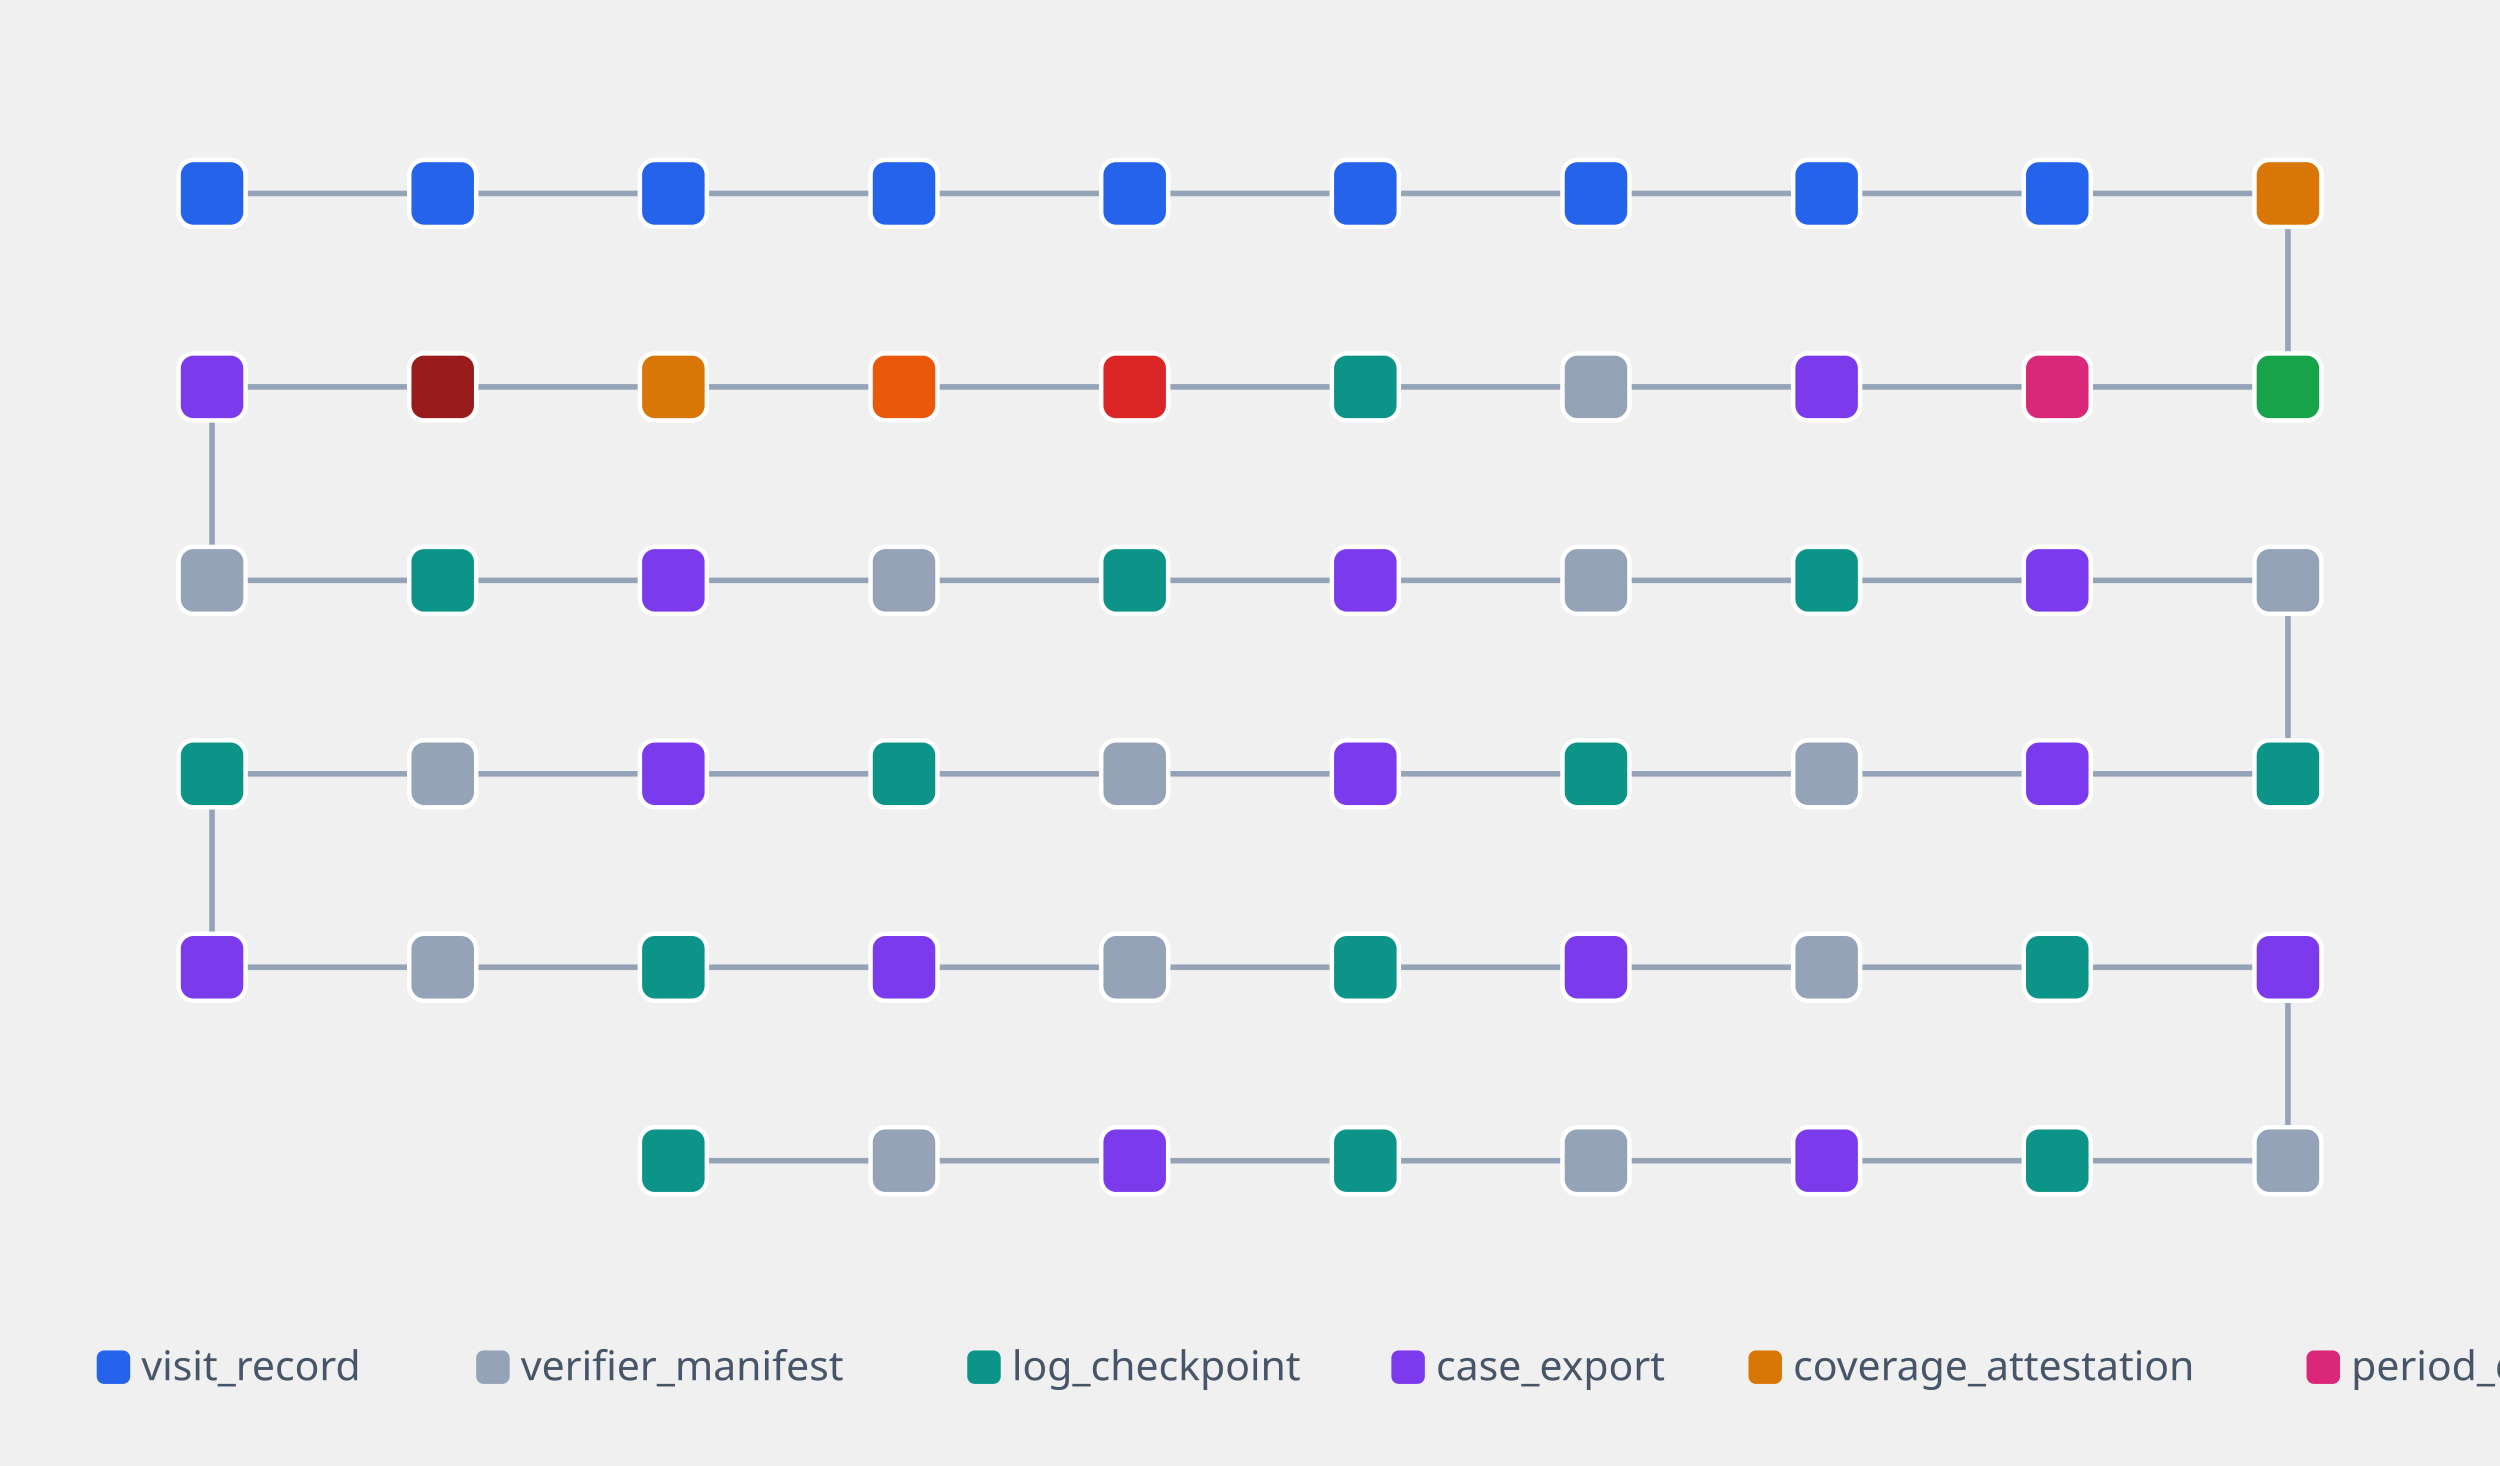
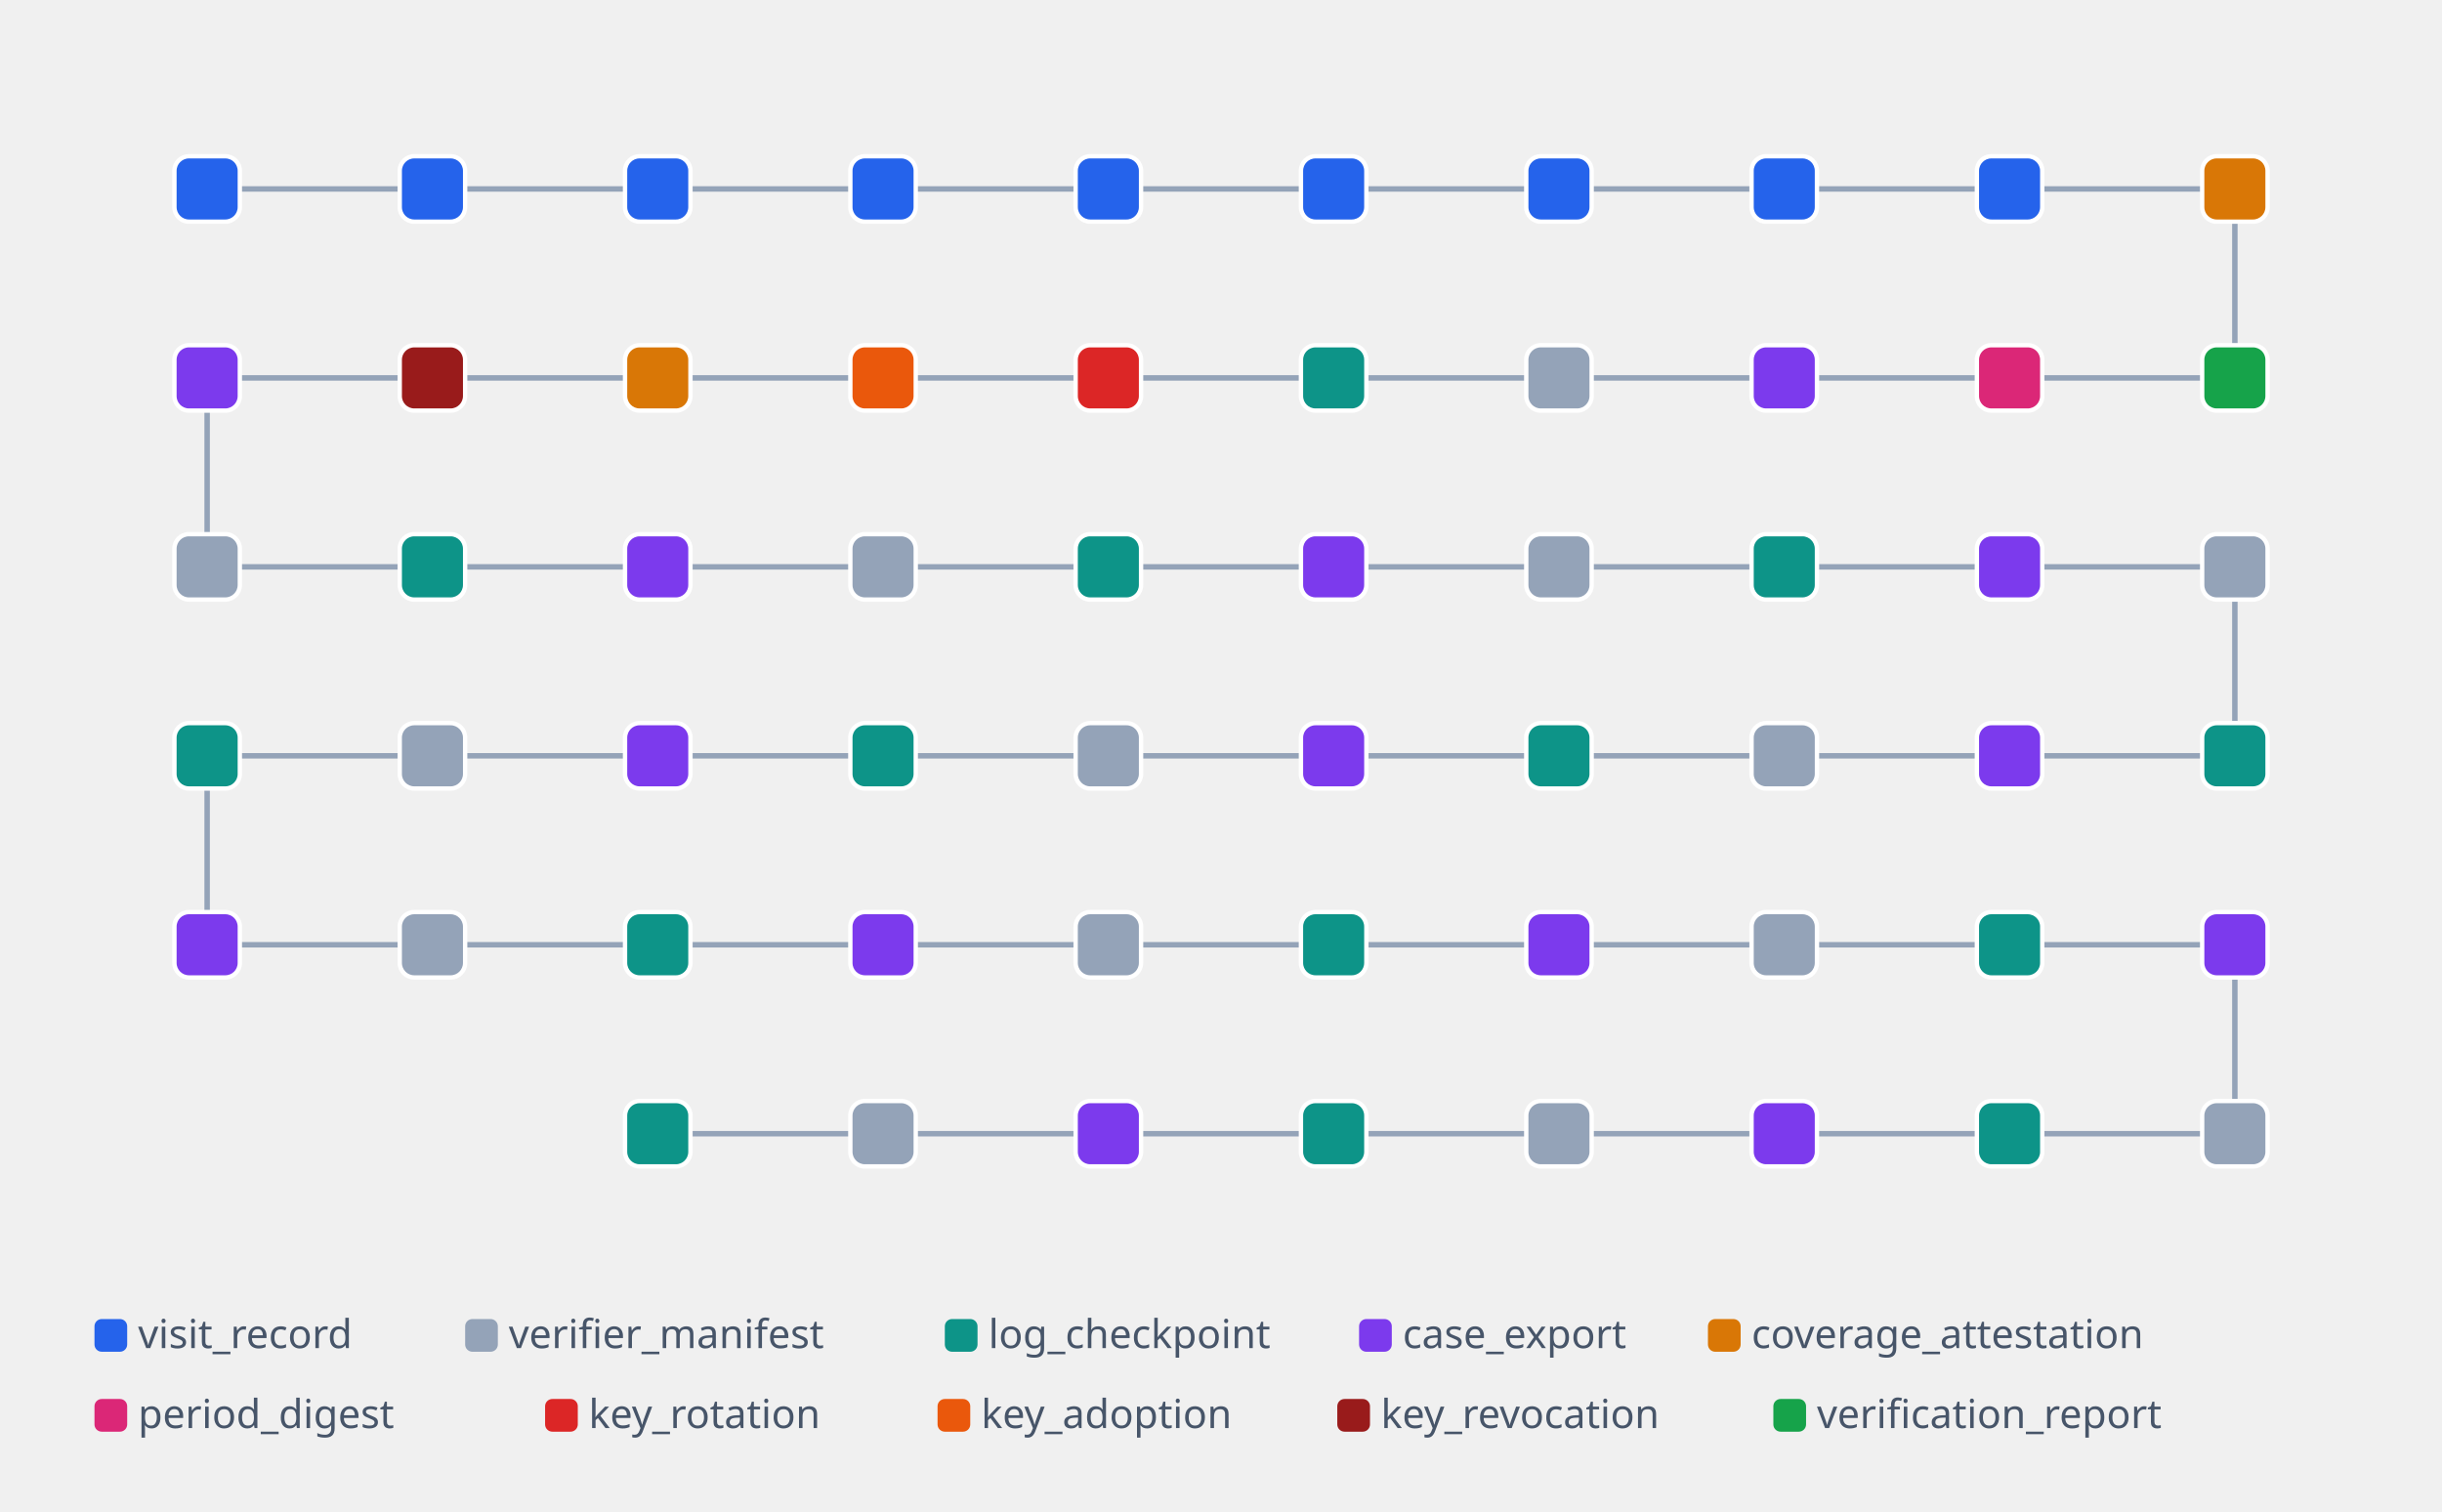
- <svg xmlns="http://www.w3.org/2000/svg" viewBox="0 0 672 394" role="img" aria-label="Hash chain of the 58 signed receipts">
+ <svg xmlns="http://www.w3.org/2000/svg" viewBox="0 0 672 416" role="img" aria-label="Hash chain of the 58 signed receipts">
  <line x1="57" y1="52" x2="119" y2="52" stroke="#94a3b8" stroke-width="1.5" stroke-dasharray="" />
  <line x1="119" y1="52" x2="181" y2="52" stroke="#94a3b8" stroke-width="1.5" stroke-dasharray="" />
  <line x1="181" y1="52" x2="243" y2="52" stroke="#94a3b8" stroke-width="1.5" stroke-dasharray="" />
  <line x1="243" y1="52" x2="305" y2="52" stroke="#94a3b8" stroke-width="1.5" stroke-dasharray="" />
  <line x1="305" y1="52" x2="367" y2="52" stroke="#94a3b8" stroke-width="1.5" stroke-dasharray="" />
  <line x1="367" y1="52" x2="429" y2="52" stroke="#94a3b8" stroke-width="1.5" stroke-dasharray="" />
  <line x1="429" y1="52" x2="491" y2="52" stroke="#94a3b8" stroke-width="1.5" stroke-dasharray="" />
  <line x1="491" y1="52" x2="553" y2="52" stroke="#94a3b8" stroke-width="1.5" stroke-dasharray="" />
  <line x1="553" y1="52" x2="615" y2="52" stroke="#94a3b8" stroke-width="1.5" stroke-dasharray="" />
  <line x1="615" y1="52" x2="615" y2="104" stroke="#94a3b8" stroke-width="1.5" stroke-dasharray="" />
  <line x1="615" y1="104" x2="553" y2="104" stroke="#94a3b8" stroke-width="1.5" stroke-dasharray="" />
  <line x1="553" y1="104" x2="491" y2="104" stroke="#94a3b8" stroke-width="1.5" stroke-dasharray="" />
  <line x1="491" y1="104" x2="429" y2="104" stroke="#94a3b8" stroke-width="1.5" stroke-dasharray="" />
  <line x1="429" y1="104" x2="367" y2="104" stroke="#94a3b8" stroke-width="1.5" stroke-dasharray="" />
  <line x1="367" y1="104" x2="305" y2="104" stroke="#94a3b8" stroke-width="1.5" stroke-dasharray="" />
  <line x1="305" y1="104" x2="243" y2="104" stroke="#94a3b8" stroke-width="1.5" stroke-dasharray="" />
  <line x1="243" y1="104" x2="181" y2="104" stroke="#94a3b8" stroke-width="1.5" stroke-dasharray="" />
  <line x1="181" y1="104" x2="119" y2="104" stroke="#94a3b8" stroke-width="1.5" stroke-dasharray="" />
  <line x1="119" y1="104" x2="57" y2="104" stroke="#94a3b8" stroke-width="1.5" stroke-dasharray="" />
  <line x1="57" y1="104" x2="57" y2="156" stroke="#94a3b8" stroke-width="1.5" stroke-dasharray="" />
  <line x1="57" y1="156" x2="119" y2="156" stroke="#94a3b8" stroke-width="1.5" stroke-dasharray="" />
  <line x1="119" y1="156" x2="181" y2="156" stroke="#94a3b8" stroke-width="1.5" stroke-dasharray="" />
  <line x1="181" y1="156" x2="243" y2="156" stroke="#94a3b8" stroke-width="1.5" stroke-dasharray="" />
  <line x1="243" y1="156" x2="305" y2="156" stroke="#94a3b8" stroke-width="1.5" stroke-dasharray="" />
  <line x1="305" y1="156" x2="367" y2="156" stroke="#94a3b8" stroke-width="1.5" stroke-dasharray="" />
  <line x1="367" y1="156" x2="429" y2="156" stroke="#94a3b8" stroke-width="1.5" stroke-dasharray="" />
  <line x1="429" y1="156" x2="491" y2="156" stroke="#94a3b8" stroke-width="1.5" stroke-dasharray="" />
  <line x1="491" y1="156" x2="553" y2="156" stroke="#94a3b8" stroke-width="1.5" stroke-dasharray="" />
  <line x1="553" y1="156" x2="615" y2="156" stroke="#94a3b8" stroke-width="1.5" stroke-dasharray="" />
  <line x1="615" y1="156" x2="615" y2="208" stroke="#94a3b8" stroke-width="1.5" stroke-dasharray="" />
  <line x1="615" y1="208" x2="553" y2="208" stroke="#94a3b8" stroke-width="1.5" stroke-dasharray="" />
  <line x1="553" y1="208" x2="491" y2="208" stroke="#94a3b8" stroke-width="1.5" stroke-dasharray="" />
  <line x1="491" y1="208" x2="429" y2="208" stroke="#94a3b8" stroke-width="1.5" stroke-dasharray="" />
  <line x1="429" y1="208" x2="367" y2="208" stroke="#94a3b8" stroke-width="1.5" stroke-dasharray="" />
  <line x1="367" y1="208" x2="305" y2="208" stroke="#94a3b8" stroke-width="1.5" stroke-dasharray="" />
  <line x1="305" y1="208" x2="243" y2="208" stroke="#94a3b8" stroke-width="1.5" stroke-dasharray="" />
  <line x1="243" y1="208" x2="181" y2="208" stroke="#94a3b8" stroke-width="1.5" stroke-dasharray="" />
  <line x1="181" y1="208" x2="119" y2="208" stroke="#94a3b8" stroke-width="1.5" stroke-dasharray="" />
  <line x1="119" y1="208" x2="57" y2="208" stroke="#94a3b8" stroke-width="1.5" stroke-dasharray="" />
  <line x1="57" y1="208" x2="57" y2="260" stroke="#94a3b8" stroke-width="1.5" stroke-dasharray="" />
  <line x1="57" y1="260" x2="119" y2="260" stroke="#94a3b8" stroke-width="1.5" stroke-dasharray="" />
  <line x1="119" y1="260" x2="181" y2="260" stroke="#94a3b8" stroke-width="1.5" stroke-dasharray="" />
  <line x1="181" y1="260" x2="243" y2="260" stroke="#94a3b8" stroke-width="1.5" stroke-dasharray="" />
  <line x1="243" y1="260" x2="305" y2="260" stroke="#94a3b8" stroke-width="1.5" stroke-dasharray="" />
  <line x1="305" y1="260" x2="367" y2="260" stroke="#94a3b8" stroke-width="1.5" stroke-dasharray="" />
  <line x1="367" y1="260" x2="429" y2="260" stroke="#94a3b8" stroke-width="1.5" stroke-dasharray="" />
  <line x1="429" y1="260" x2="491" y2="260" stroke="#94a3b8" stroke-width="1.5" stroke-dasharray="" />
  <line x1="491" y1="260" x2="553" y2="260" stroke="#94a3b8" stroke-width="1.5" stroke-dasharray="" />
  <line x1="553" y1="260" x2="615" y2="260" stroke="#94a3b8" stroke-width="1.5" stroke-dasharray="" />
  <line x1="615" y1="260" x2="615" y2="312" stroke="#94a3b8" stroke-width="1.5" stroke-dasharray="" />
  <line x1="615" y1="312" x2="553" y2="312" stroke="#94a3b8" stroke-width="1.5" stroke-dasharray="" />
  <line x1="553" y1="312" x2="491" y2="312" stroke="#94a3b8" stroke-width="1.5" stroke-dasharray="" />
  <line x1="491" y1="312" x2="429" y2="312" stroke="#94a3b8" stroke-width="1.5" stroke-dasharray="" />
  <line x1="429" y1="312" x2="367" y2="312" stroke="#94a3b8" stroke-width="1.5" stroke-dasharray="" />
  <line x1="367" y1="312" x2="305" y2="312" stroke="#94a3b8" stroke-width="1.5" stroke-dasharray="" />
  <line x1="305" y1="312" x2="243" y2="312" stroke="#94a3b8" stroke-width="1.5" stroke-dasharray="" />
  <line x1="243" y1="312" x2="181" y2="312" stroke="#94a3b8" stroke-width="1.5" stroke-dasharray="" />
  <g font-family="system-ui,sans-serif" font-size="11">
    <rect x="26" y="363" width="9" height="9" rx="2" fill="#2563eb" />
    <text x="38" y="371" fill="#475569">visit_record</text>
    <rect x="128" y="363" width="9" height="9" rx="2" fill="#94a3b8" />
    <text x="140" y="371" fill="#475569">verifier_manifest</text>
    <rect x="260" y="363" width="9" height="9" rx="2" fill="#0d9488" />
    <text x="272" y="371" fill="#475569">log_checkpoint</text>
    <rect x="374" y="363" width="9" height="9" rx="2" fill="#7c3aed" />
    <text x="386" y="371" fill="#475569">case_export</text>
    <rect x="470" y="363" width="9" height="9" rx="2" fill="#d97706" />
    <text x="482" y="371" fill="#475569">coverage_attestation</text>
-     <rect x="620" y="363" width="9" height="9" rx="2" fill="#db2777" />
-     <text x="632" y="371" fill="#475569">period_digest</text>
-     <rect x="728" y="363" width="9" height="9" rx="2" fill="#dc2626" />
-     <text x="740" y="371" fill="#475569">key_rotation</text>
-     <rect x="830" y="363" width="9" height="9" rx="2" fill="#ea580c" />
-     <text x="842" y="371" fill="#475569">key_adoption</text>
-     <rect x="932" y="363" width="9" height="9" rx="2" fill="#991b1b" />
-     <text x="944" y="371" fill="#475569">key_revocation</text>
-     <rect x="1046" y="363" width="9" height="9" rx="2" fill="#16a34a" />
-     <text x="1058" y="371" fill="#475569">verification_report</text>
+     <rect x="26" y="385" width="9" height="9" rx="2" fill="#db2777" />
+     <text x="38" y="393" fill="#475569">period_digest</text>
+     <rect x="150" y="385" width="9" height="9" rx="2" fill="#dc2626" />
+     <text x="162" y="393" fill="#475569">key_rotation</text>
+     <rect x="258" y="385" width="9" height="9" rx="2" fill="#ea580c" />
+     <text x="270" y="393" fill="#475569">key_adoption</text>
+     <rect x="368" y="385" width="9" height="9" rx="2" fill="#991b1b" />
+     <text x="380" y="393" fill="#475569">key_revocation</text>
+     <rect x="488" y="385" width="9" height="9" rx="2" fill="#16a34a" />
+     <text x="500" y="393" fill="#475569">verification_report</text>
  </g>
  <a href="verify.html#demo-receipts/rcpt_12c9510dfc604236b880b034fce4af7e">
    <rect x="48" y="43" width="18" height="18" rx="4" fill="#2563eb" stroke="#fff" stroke-width="1.2" />
  </a>
  <a href="verify.html#demo-receipts/rcpt_8af58f6242d04e13a94147ddc2c70a19">
    <rect x="110" y="43" width="18" height="18" rx="4" fill="#2563eb" stroke="#fff" stroke-width="1.2" />
  </a>
  <a href="verify.html#demo-receipts/rcpt_37681e276983465d82c137e0afd5a945">
    <rect x="172" y="43" width="18" height="18" rx="4" fill="#2563eb" stroke="#fff" stroke-width="1.2" />
  </a>
  <a href="verify.html#demo-receipts/rcpt_b57e23ba30284005a8bf1dc7fbf28d4d">
    <rect x="234" y="43" width="18" height="18" rx="4" fill="#2563eb" stroke="#fff" stroke-width="1.2" />
  </a>
  <a href="verify.html#demo-receipts/rcpt_7373c6fdbe6041608942f01f656e44c5">
    <rect x="296" y="43" width="18" height="18" rx="4" fill="#2563eb" stroke="#fff" stroke-width="1.2" />
  </a>
  <a href="verify.html#demo-receipts/rcpt_0ffc37fdd0c64c588dce34d9844117cb">
    <rect x="358" y="43" width="18" height="18" rx="4" fill="#2563eb" stroke="#fff" stroke-width="1.2" />
  </a>
  <a href="verify.html#demo-receipts/rcpt_9fc26a4236a04f38b1f73ff4d864861b">
    <rect x="420" y="43" width="18" height="18" rx="4" fill="#2563eb" stroke="#fff" stroke-width="1.2" />
  </a>
  <a href="verify.html#demo-receipts/rcpt_63a5a0bfb86c453c8110ca37282b4fe8">
    <rect x="482" y="43" width="18" height="18" rx="4" fill="#2563eb" stroke="#fff" stroke-width="1.2" />
  </a>
  <a href="verify.html#demo-receipts/rcpt_8aaa072a0af1424793d533ee86cde1e0">
    <rect x="544" y="43" width="18" height="18" rx="4" fill="#2563eb" stroke="#fff" stroke-width="1.2" />
  </a>
  <a href="verify.html#demo-receipts/rcpt_8c63a69c901d4cb990038bdea191e3f6">
    <rect x="606" y="43" width="18" height="18" rx="4" fill="#d97706" stroke="#fff" stroke-width="1.2" />
  </a>
  <a href="verify.html#demo-receipts/rcpt_8836cc13a0b34f908d765d445bdaa82d">
    <rect x="606" y="95" width="18" height="18" rx="4" fill="#16a34a" stroke="#fff" stroke-width="1.2" />
  </a>
  <a href="verify.html#demo-receipts/rcpt_c44581e230574aa5919a280f808f489c">
    <rect x="544" y="95" width="18" height="18" rx="4" fill="#db2777" stroke="#fff" stroke-width="1.2" />
  </a>
  <a href="verify.html#demo-receipts/rcpt_7f21638d4d7d4c52beba8a5f7534babe">
    <rect x="482" y="95" width="18" height="18" rx="4" fill="#7c3aed" stroke="#fff" stroke-width="1.2" />
  </a>
  <a href="verify.html#demo-receipts/rcpt_74e06becb2c84680876c918cd6cc4bc3">
    <rect x="420" y="95" width="18" height="18" rx="4" fill="#94a3b8" stroke="#fff" stroke-width="1.2" />
  </a>
  <a href="verify.html#demo-receipts/rcpt_ba7d5413628645548afffe942c7e8dc9">
    <rect x="358" y="95" width="18" height="18" rx="4" fill="#0d9488" stroke="#fff" stroke-width="1.2" />
  </a>
  <a href="verify.html#demo-receipts/rcpt_10b8bda583df441cb500ad2091d45639">
    <rect x="296" y="95" width="18" height="18" rx="4" fill="#dc2626" stroke="#fff" stroke-width="1.2" />
  </a>
  <a href="verify.html#demo-receipts/rcpt_c54d9cd510f14a468f99f1ceeb980cf4">
    <rect x="234" y="95" width="18" height="18" rx="4" fill="#ea580c" stroke="#fff" stroke-width="1.2" />
  </a>
  <a href="verify.html#demo-receipts/rcpt_170eba68fbe845939f715be5a27d83ad">
    <rect x="172" y="95" width="18" height="18" rx="4" fill="#d97706" stroke="#fff" stroke-width="1.2" />
  </a>
  <a href="verify.html#demo-receipts/rcpt_f701b52cc775472baa1355f52842ba4c">
    <rect x="110" y="95" width="18" height="18" rx="4" fill="#991b1b" stroke="#fff" stroke-width="1.2" />
  </a>
  <a href="verify.html#demo-receipts/rcpt_a1a3eef477cf46f08b96424edf26e956">
    <rect x="48" y="95" width="18" height="18" rx="4" fill="#7c3aed" stroke="#fff" stroke-width="1.2" />
  </a>
  <a href="verify.html#demo-receipts/rcpt_14d7307dcefa4217b94d891bb9492ffa">
    <rect x="48" y="147" width="18" height="18" rx="4" fill="#94a3b8" stroke="#fff" stroke-width="1.2" />
  </a>
  <a href="verify.html#demo-receipts/rcpt_77f1278e3339461d8df8b44f0e77ba28">
    <rect x="110" y="147" width="18" height="18" rx="4" fill="#0d9488" stroke="#fff" stroke-width="1.2" />
  </a>
  <a href="verify.html#demo-receipts/rcpt_190244dc8ebf4e4db995f60cd670ab08">
    <rect x="172" y="147" width="18" height="18" rx="4" fill="#7c3aed" stroke="#fff" stroke-width="1.2" />
  </a>
  <a href="verify.html#demo-receipts/rcpt_e56f2252b69c4c8ba0d92f2e6aace1d0">
    <rect x="234" y="147" width="18" height="18" rx="4" fill="#94a3b8" stroke="#fff" stroke-width="1.2" />
  </a>
  <a href="verify.html#demo-receipts/rcpt_1fc28bdd8c9645ba8e54f7252f7ffca3">
    <rect x="296" y="147" width="18" height="18" rx="4" fill="#0d9488" stroke="#fff" stroke-width="1.2" />
  </a>
  <a href="verify.html#demo-receipts/rcpt_195b6284855f46f1b142f693333b8b51">
    <rect x="358" y="147" width="18" height="18" rx="4" fill="#7c3aed" stroke="#fff" stroke-width="1.2" />
  </a>
  <a href="verify.html#demo-receipts/rcpt_20356bf8f7f548c09fa4be25b758485d">
    <rect x="420" y="147" width="18" height="18" rx="4" fill="#94a3b8" stroke="#fff" stroke-width="1.2" />
  </a>
  <a href="verify.html#demo-receipts/rcpt_720b604cd09048c99caf7b178727df72">
    <rect x="482" y="147" width="18" height="18" rx="4" fill="#0d9488" stroke="#fff" stroke-width="1.2" />
  </a>
  <a href="verify.html#demo-receipts/rcpt_6013de3be5444bc09781028b09d8d44f">
    <rect x="544" y="147" width="18" height="18" rx="4" fill="#7c3aed" stroke="#fff" stroke-width="1.2" />
  </a>
  <a href="verify.html#demo-receipts/rcpt_017256aec1b6463699298b962d94de89">
    <rect x="606" y="147" width="18" height="18" rx="4" fill="#94a3b8" stroke="#fff" stroke-width="1.2" />
  </a>
  <a href="verify.html#demo-receipts/rcpt_62cffce985944a3d9e7bc0d8ec1a68fb">
    <rect x="606" y="199" width="18" height="18" rx="4" fill="#0d9488" stroke="#fff" stroke-width="1.2" />
  </a>
  <a href="verify.html#demo-receipts/rcpt_8da66c94f1ac4d379ba6490d648cce00">
    <rect x="544" y="199" width="18" height="18" rx="4" fill="#7c3aed" stroke="#fff" stroke-width="1.2" />
  </a>
  <a href="verify.html#demo-receipts/rcpt_f2c5d00606d84d36b17e3397f2871928">
    <rect x="482" y="199" width="18" height="18" rx="4" fill="#94a3b8" stroke="#fff" stroke-width="1.2" />
  </a>
  <a href="verify.html#demo-receipts/rcpt_14e6d74e6cb24f16a010e49e6a9fea89">
    <rect x="420" y="199" width="18" height="18" rx="4" fill="#0d9488" stroke="#fff" stroke-width="1.2" />
  </a>
  <a href="verify.html#demo-receipts/rcpt_2d0fd9f26265404bb0202115571f55d1">
    <rect x="358" y="199" width="18" height="18" rx="4" fill="#7c3aed" stroke="#fff" stroke-width="1.2" />
  </a>
  <a href="verify.html#demo-receipts/rcpt_a5fcb092ce0a405ab4e76d732e45a6d7">
    <rect x="296" y="199" width="18" height="18" rx="4" fill="#94a3b8" stroke="#fff" stroke-width="1.2" />
  </a>
  <a href="verify.html#demo-receipts/rcpt_df900e2318cb4063a9636e6f7675bafe">
    <rect x="234" y="199" width="18" height="18" rx="4" fill="#0d9488" stroke="#fff" stroke-width="1.2" />
  </a>
  <a href="verify.html#demo-receipts/rcpt_3f2e54317fe543439e0623bceb2687fc">
    <rect x="172" y="199" width="18" height="18" rx="4" fill="#7c3aed" stroke="#fff" stroke-width="1.2" />
  </a>
  <a href="verify.html#demo-receipts/rcpt_e3b32bdd5bac43ff8d64e0944b84b0f2">
    <rect x="110" y="199" width="18" height="18" rx="4" fill="#94a3b8" stroke="#fff" stroke-width="1.2" />
  </a>
  <a href="verify.html#demo-receipts/rcpt_e57b46700a3448b6b168bdfdad48bf4f">
    <rect x="48" y="199" width="18" height="18" rx="4" fill="#0d9488" stroke="#fff" stroke-width="1.2" />
  </a>
  <a href="verify.html#demo-receipts/rcpt_ff6c170ea30b4e8d961afa5a0438b750">
    <rect x="48" y="251" width="18" height="18" rx="4" fill="#7c3aed" stroke="#fff" stroke-width="1.2" />
  </a>
  <a href="verify.html#demo-receipts/rcpt_f8ff0bbf3da34694ab6576d5594ebb18">
    <rect x="110" y="251" width="18" height="18" rx="4" fill="#94a3b8" stroke="#fff" stroke-width="1.2" />
  </a>
  <a href="verify.html#demo-receipts/rcpt_d17f88507d534c20b09acfa00ceac3ef">
    <rect x="172" y="251" width="18" height="18" rx="4" fill="#0d9488" stroke="#fff" stroke-width="1.2" />
  </a>
  <a href="verify.html#demo-receipts/rcpt_64d7c07230ee4492b9cd10ceca2422db">
    <rect x="234" y="251" width="18" height="18" rx="4" fill="#7c3aed" stroke="#fff" stroke-width="1.2" />
  </a>
  <a href="verify.html#demo-receipts/rcpt_3c27fbd396514c989c1b95c92a21b36d">
    <rect x="296" y="251" width="18" height="18" rx="4" fill="#94a3b8" stroke="#fff" stroke-width="1.2" />
  </a>
  <a href="verify.html#demo-receipts/rcpt_cfac1f25e7c44a55adc9b5fd7fd9d018">
    <rect x="358" y="251" width="18" height="18" rx="4" fill="#0d9488" stroke="#fff" stroke-width="1.2" />
  </a>
  <a href="verify.html#demo-receipts/rcpt_ce108add168941e58c92be980cd5d85e">
    <rect x="420" y="251" width="18" height="18" rx="4" fill="#7c3aed" stroke="#fff" stroke-width="1.2" />
  </a>
  <a href="verify.html#demo-receipts/rcpt_fdf84ef39eb04ec999e4ca7f71a289ac">
    <rect x="482" y="251" width="18" height="18" rx="4" fill="#94a3b8" stroke="#fff" stroke-width="1.2" />
  </a>
  <a href="verify.html#demo-receipts/rcpt_6273c758e1c34d54a9545de5dc6d4e2f">
    <rect x="544" y="251" width="18" height="18" rx="4" fill="#0d9488" stroke="#fff" stroke-width="1.2" />
  </a>
  <a href="verify.html#demo-receipts/rcpt_bdc1e0175a7543c0b450e603fdbb69e6">
    <rect x="606" y="251" width="18" height="18" rx="4" fill="#7c3aed" stroke="#fff" stroke-width="1.2" />
  </a>
  <a href="verify.html#demo-receipts/rcpt_fd8c09e3698c481ab11e62a597fa48dc">
    <rect x="606" y="303" width="18" height="18" rx="4" fill="#94a3b8" stroke="#fff" stroke-width="1.2" />
  </a>
  <a href="verify.html#demo-receipts/rcpt_8454c4a1fe9f4ce3a988783eb1591c28">
    <rect x="544" y="303" width="18" height="18" rx="4" fill="#0d9488" stroke="#fff" stroke-width="1.2" />
  </a>
  <a href="verify.html#demo-receipts/rcpt_39c762b5da4e44d5bcfdb84be5ba8b1e">
    <rect x="482" y="303" width="18" height="18" rx="4" fill="#7c3aed" stroke="#fff" stroke-width="1.2" />
  </a>
  <a href="verify.html#demo-receipts/rcpt_581b1c12244d4aa39d7c2ebb5258bf6c">
    <rect x="420" y="303" width="18" height="18" rx="4" fill="#94a3b8" stroke="#fff" stroke-width="1.2" />
  </a>
  <a href="verify.html#demo-receipts/rcpt_337a534bc51e4ce3ace035dc051441d7">
    <rect x="358" y="303" width="18" height="18" rx="4" fill="#0d9488" stroke="#fff" stroke-width="1.2" />
  </a>
  <a href="verify.html#demo-receipts/rcpt_220c693d7412472ca000721fe190756f">
    <rect x="296" y="303" width="18" height="18" rx="4" fill="#7c3aed" stroke="#fff" stroke-width="1.2" />
  </a>
  <a href="verify.html#demo-receipts/rcpt_612dc5f14ee44f88ac80af3770130a8b">
    <rect x="234" y="303" width="18" height="18" rx="4" fill="#94a3b8" stroke="#fff" stroke-width="1.2" />
  </a>
  <a href="verify.html#demo-receipts/rcpt_47b438c0b5194c11867fd02c01760553">
    <rect x="172" y="303" width="18" height="18" rx="4" fill="#0d9488" stroke="#fff" stroke-width="1.2" />
  </a>
</svg>
